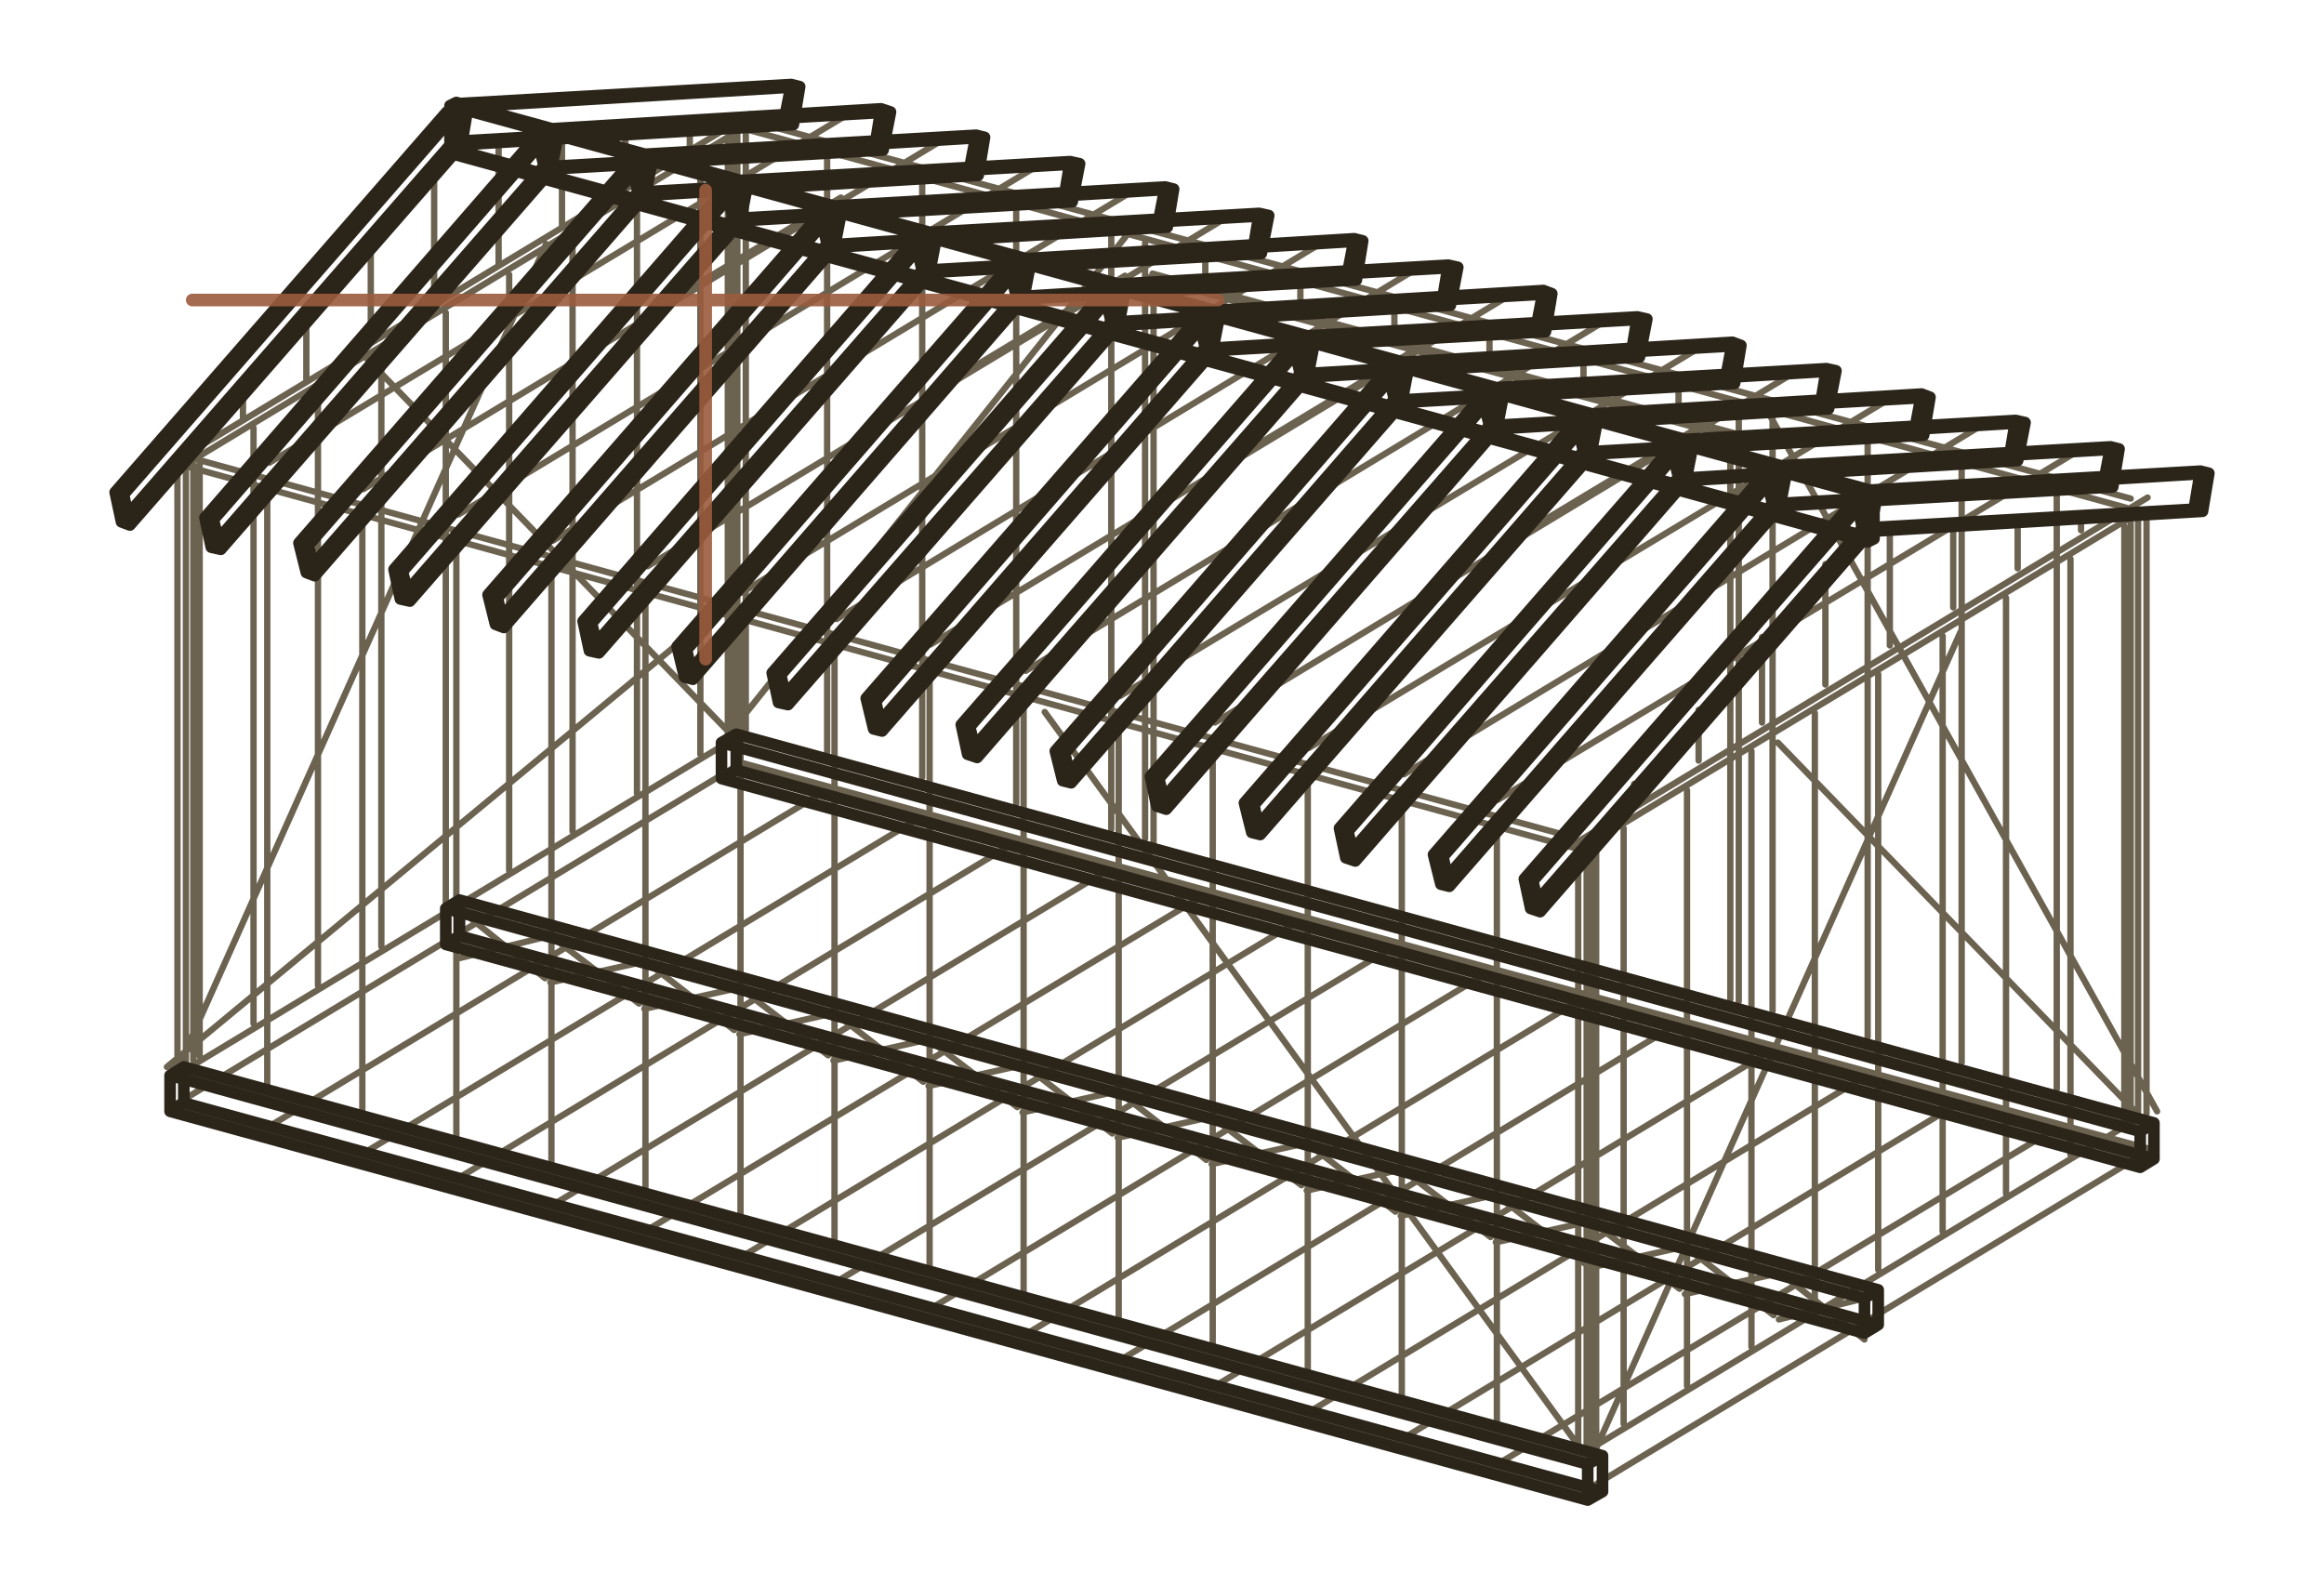
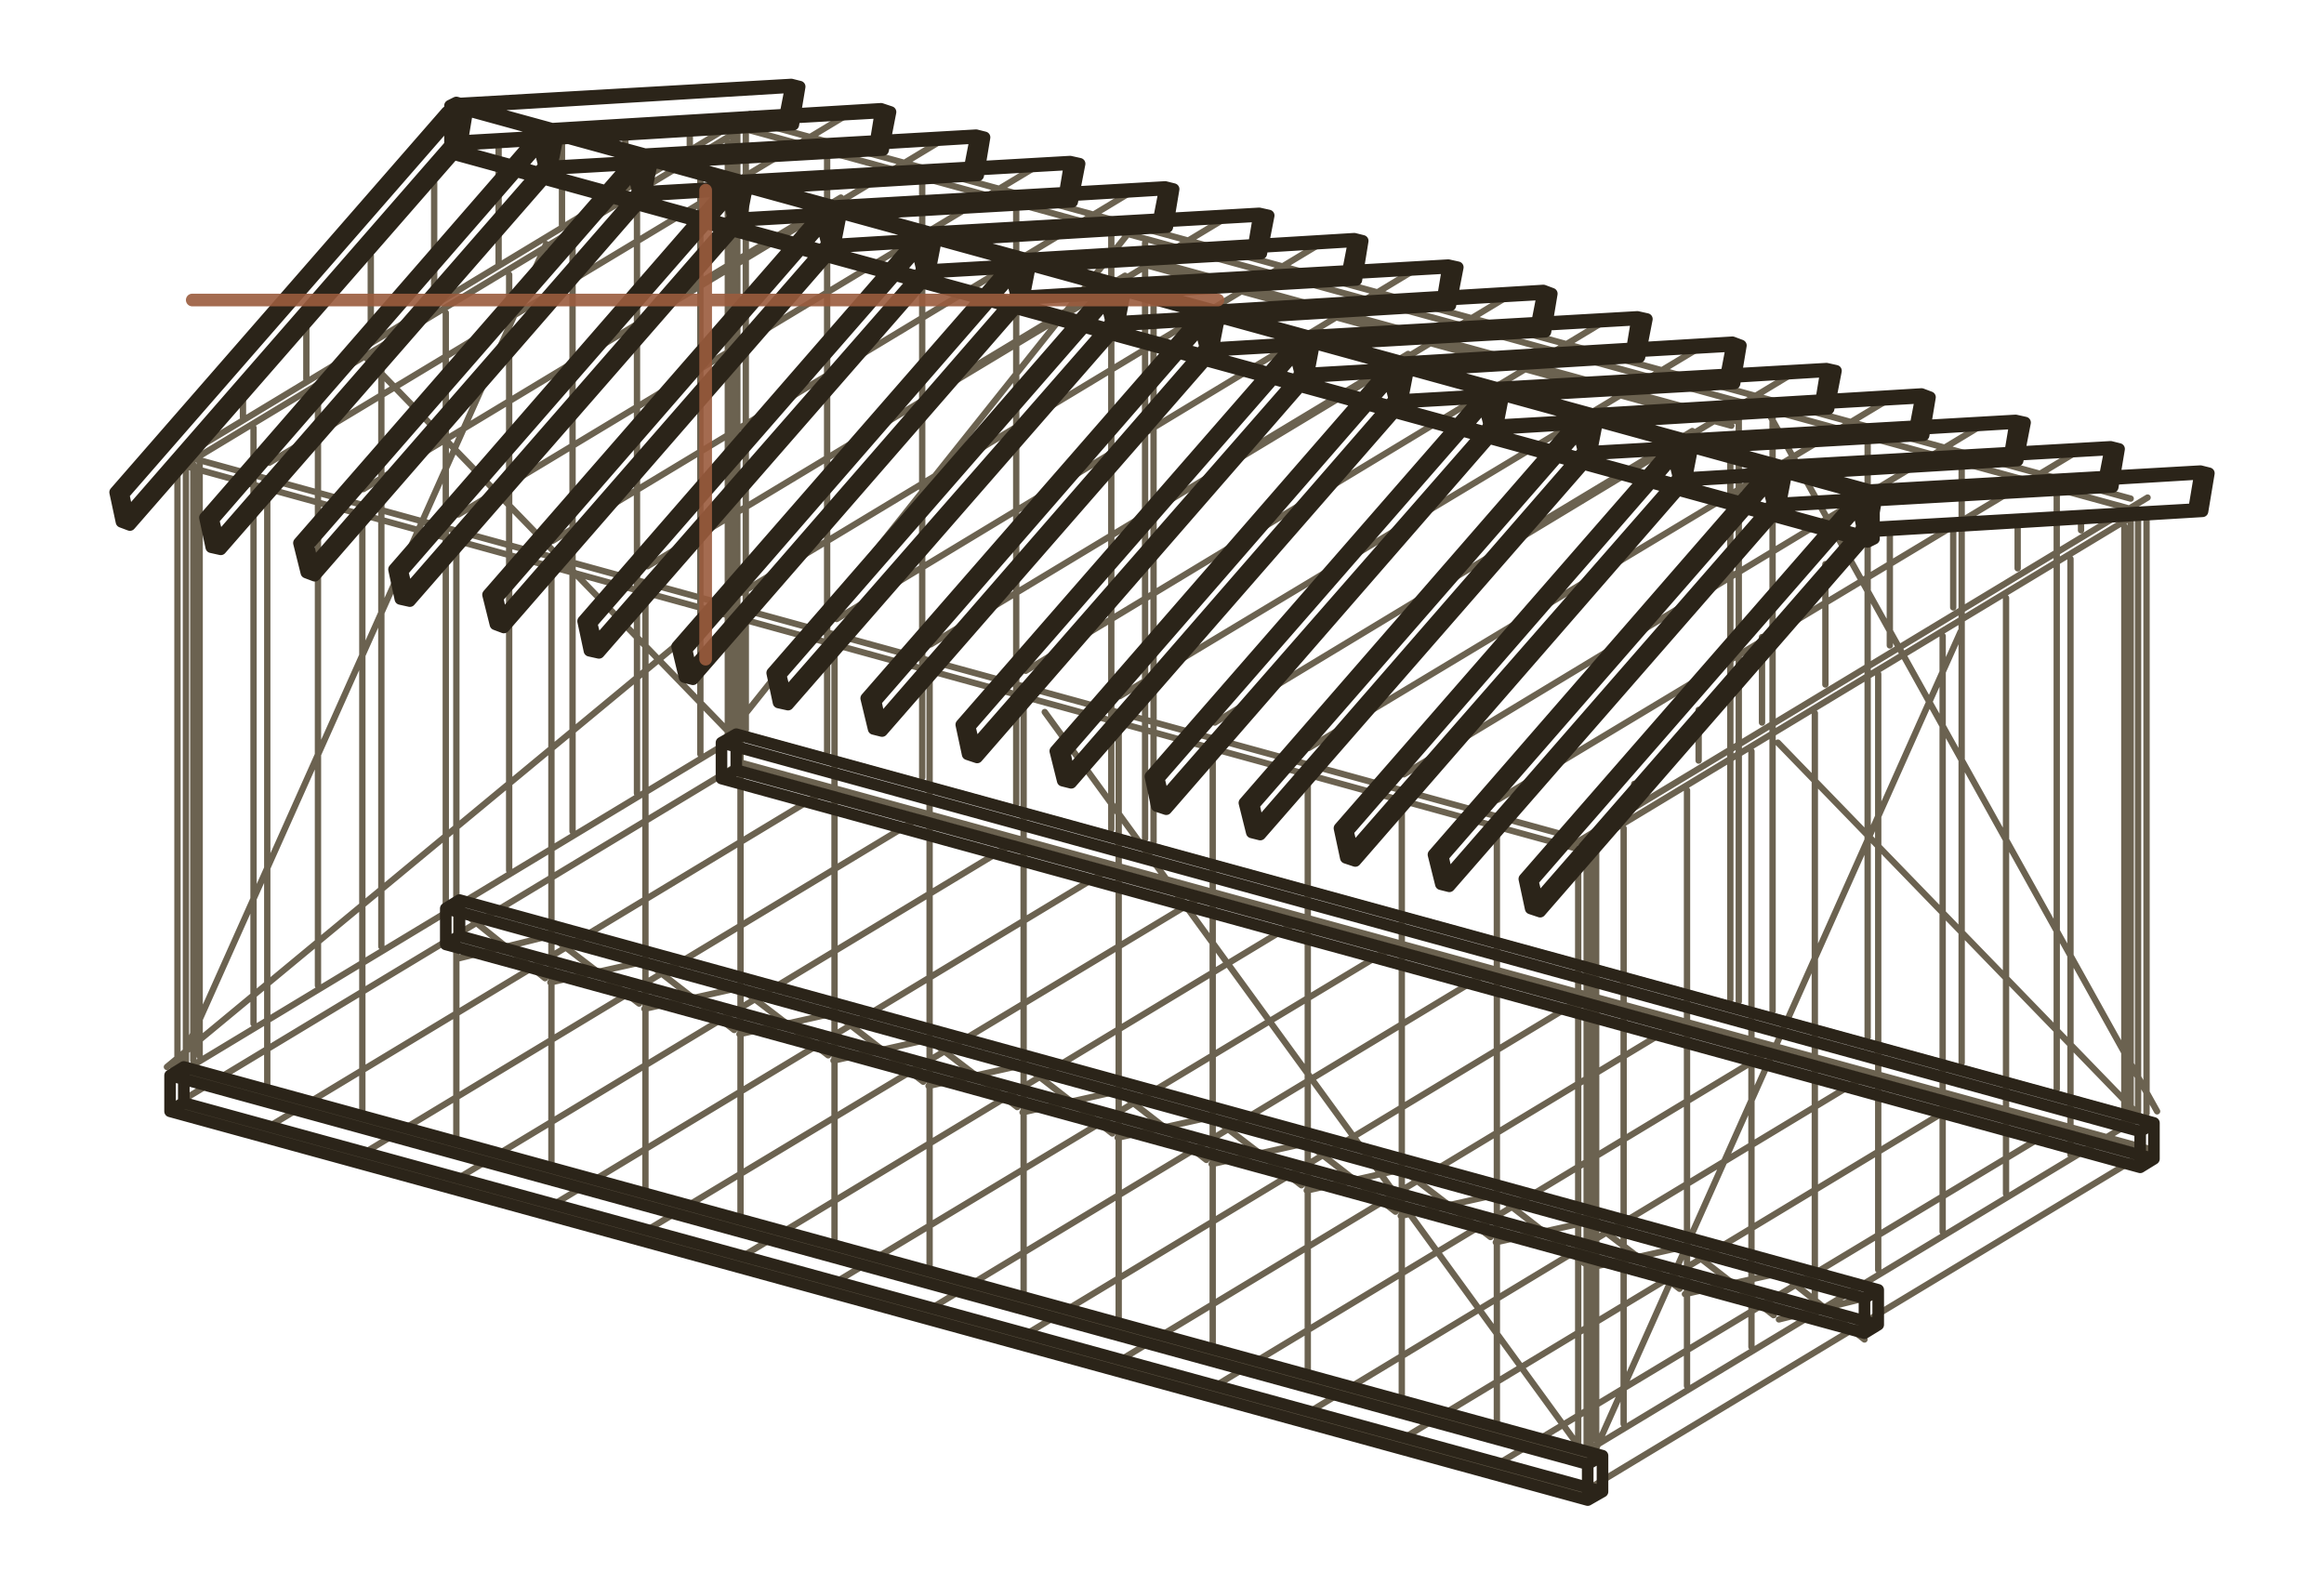
<svg xmlns="http://www.w3.org/2000/svg" viewBox="0 0 220 150" width="220" height="150" role="img">
  <g fill="none" stroke="#6b6250" stroke-width="0.6" stroke-linecap="round">
-     <path d="M69.9 72.4L16.7 104.5M78.4 74.7L25.2 106.8M87.4 77.2L34.2 109.3M96.3 79.6L43.1 111.7M105.3 82.1L52.1 114.2M114.2 84.6L61 116.6M123.2 87L70 119.1M132.1 89.5L78.9 121.5M141.1 91.9L87.9 124M150 94.4L96.8 126.5M159 96.8L105.8 128.9M167.9 99.3L114.7 131.4M176.9 101.7L123.7 133.8M185.8 104.2L132.6 136.3M194.8 106.7L141.6 138.7M203.3 109L150.1 141.1M69.8 72.1L204 108.9M16 104.5L150.2 141.4M43.9 86.4L51.6 92.6M43.5 90.7L51.2 88.8M52.4 88.8L60.5 95M52.1 93L60.2 91.2M61.4 91.2L69.5 97.5M61 95.5L69.1 93.7M70.3 93.7L78.4 99.9M70 97.9L78.1 96.1M79.3 96.1L87.4 102.4M78.9 100.4L87 98.6M88.2 98.6L96.3 104.8M87.9 102.8L96 101M97.2 101L105.3 107.3M96.8 105.3L104.9 103.5M106.1 103.5L114.2 109.8M105.8 107.7L113.9 105.9M115.1 106L123.2 112.2M114.7 110.2L122.8 108.4M124 108.4L132.1 114.7M123.7 112.7L131.8 110.9M133 110.9L141.1 117.1M132.6 115.1L140.7 113.3M141.9 113.3L150 119.6M141.6 117.6L149.7 115.8M150.9 115.8L159 122M150.5 120L158.6 118.2M159.8 118.2L167.9 124.5M159.5 122.5L167.6 120.7M168.8 120.7L176.5 126.8M168.4 124.9L176.1 123M69.4 69.2L203.6 106M69.4 11.9L203.6 48.7M71.3 11.5L201.7 47.2M69.8 68.8L69.8 12.4M78.3 71.2L78.3 14.8M87.3 73.6L87.3 17.2M96.2 76.1L96.2 19.7M105.2 78.5L105.2 22.1M167.8 95.7L167.8 39.3M176.8 98.2L176.8 41.8M185.7 100.6L185.7 44.2M194.7 103.1L194.7 46.7M203.2 105.4L203.2 49M70.6 69.1L70.6 12.7M202.4 105.2L202.4 48.8M108.4 79.4L108.4 23M109.2 79.7L109.2 27.9M164.6 94.8L164.6 38.4M163.8 94.6L163.8 42.8M109.1 25.9L164.5 41.1M108.5 26.2L163.9 41.4M114.1 25.8L114.1 24.6M123.1 28.3L123.1 27.1M132 30.7L132 29.5M141 33.2L141 32M149.9 35.6L149.9 34.4M158.9 38.1L158.9 36.9M69.9 68.4L106.8 22.1M167.2 38.7L204.2 105.2M150.6 138L16.4 101.1M150.6 80.7L16.4 43.8M148.7 79.2L18.3 43.4M150.2 137.4L150.2 81M141.7 135.1L141.7 78.7M132.7 132.6L132.7 76.2M123.8 130.1L123.8 73.7M114.8 127.7L114.8 71.3M105.9 125.2L105.9 68.8M96.9 122.8L96.9 66.4M88 120.3L88 63.9M79 117.9L79 61.5M70.1 115.4L70.1 59M61.1 113L61.1 56.6M52.2 110.5L52.2 54.1M43.2 108L43.2 51.7M34.3 105.6L34.3 49.2M25.3 103.1L25.3 46.7M16.8 100.8L16.8 44.4M149.4 137.2L149.4 80.8M17.6 101L17.6 44.6M150.1 137.8L98.9 67.4M67 58.6L15.8 101M202 106.1L150.3 137.3M202 48.8L150.3 80M203.3 47.1L149 79.9M201.7 105.8L201.7 49.4M196 109.3L196 52.9M189.9 113L189.9 56.6M183.9 116.6L183.9 60.2M177.8 120.2L177.8 63.8M171.8 123.9L171.8 67.5M165.8 127.5L165.8 71.1M159.7 131.2L159.7 74.8M153.7 134.8L153.7 78.4M150.6 136.7L150.6 80.3M201.1 106.2L201.1 49.8M151.1 136.3L151.1 79.9M202.8 105.9L168.3 70.3M185.6 59.8L151.1 137.1M18 101L69.7 69.8M18 43.7L69.7 12.5M16.7 43.6L71 10.8M18.3 100.4L18.3 44M24 96.9L24 40.5M30.1 93.3L30.1 36.9M36.1 89.6L36.1 33.2M42.2 86L42.2 29.6M48.2 82.4L48.2 26M54.2 78.7L54.2 22.3M60.3 75.1L60.3 18.7M66.3 71.4L66.3 15M69.4 69.6L69.4 13.2M18.9 100L18.9 43.6M68.9 69.9L68.9 13.5M17.2 100.3L51.7 23.1M34.4 33.6L68.9 69.2M79.8 11.1L25.5 43.8M88.8 13.5L34.4 46.3M97.7 16L43.4 48.7M106.7 18.4L52.3 51.2M115.6 20.9L61.3 53.6M124.6 23.3L70.2 56.1M133.5 25.8L79.2 58.6M142.5 28.2L88.1 61M151.4 30.7L97.1 63.5M160.4 33.2L106 65.9M169.3 35.6L115 68.4M178.3 38.1L123.9 70.8M187.2 40.5L132.9 73.3M196.2 43L141.8 75.7M79.6 18.7L61.5 29.6M106.5 26.1L88.4 37M133.3 33.5L115.2 44.4M160.2 40.8L142.1 51.7M65.3 14.1L65.3 12.6M59.2 17.7L59.2 12.9M53.2 21.3L53.2 13.3M47.2 25L47.2 13.6M41.1 28.6L41.1 17.3M35.1 32.3L35.1 24.2M29 35.9L29 31.1M23 39.5L23 38M197 50.2L197 48.7M191 53.8L191 49M184.9 57.5L184.9 49.4M178.9 61.1L178.9 49.8M172.8 64.8L172.8 53.4M166.8 68.4L166.8 60.3M160.8 72L160.8 67.2M154.7 75.7L154.7 74.2" />
+     <path d="M69.9 72.4L16.7 104.5M78.4 74.7L25.2 106.8M87.4 77.2L34.2 109.3M96.3 79.6L43.1 111.7M105.3 82.1L52.1 114.2M114.2 84.6L61 116.6M123.2 87L70 119.1M132.1 89.5L78.9 121.5M141.1 91.9L87.9 124M150 94.4L96.8 126.5M159 96.8L105.8 128.9M167.9 99.3L114.7 131.4M176.9 101.7L123.7 133.8M185.8 104.2L132.6 136.3M194.8 106.7L141.6 138.7M203.3 109L150.1 141.1M69.8 72.1L204 108.9M16 104.5L150.2 141.4M43.9 86.4L51.6 92.6M43.5 90.7L51.2 88.8M52.4 88.8L60.5 95M52.1 93L60.2 91.2M61.4 91.2L69.5 97.5M61 95.5L69.1 93.7M70.3 93.7L78.4 99.9M70 97.9L78.1 96.1M79.3 96.1L87.4 102.4M78.9 100.4L87 98.6M88.2 98.6L96.3 104.8M87.9 102.8L96 101M97.2 101L105.3 107.3M96.8 105.3L104.9 103.5M106.1 103.5L114.2 109.8M105.8 107.7L113.9 105.9M115.1 106L123.2 112.2M114.7 110.2L122.8 108.4M124 108.4L132.1 114.7M123.7 112.7L131.8 110.9M133 110.9L141.1 117.1M132.6 115.1L140.7 113.3M141.9 113.3L150 119.6M141.6 117.6L149.7 115.8M150.9 115.8L159 122M150.5 120L158.6 118.2M159.8 118.2L167.9 124.5M159.5 122.5L167.6 120.7M168.8 120.7L176.5 126.8M168.4 124.9L176.1 123M69.4 69.2L203.6 106M69.4 11.9L203.6 48.7M71.3 11.5L201.7 47.2M69.8 68.8L69.8 12.4M78.3 71.2L78.3 14.8M87.3 73.6L87.3 17.2M96.2 76.1L96.2 19.7M105.2 78.5L105.2 22.1M167.8 95.7L167.8 39.3M176.8 98.2L176.8 41.8M185.7 100.6L185.7 44.2M194.7 103.1L194.7 46.7M203.2 105.4L203.2 49M70.6 69.1L70.6 12.7M202.4 105.2L202.4 48.8M108.4 79.4L108.4 23M109.2 79.7L109.2 27.9M164.6 94.8L164.6 38.4M163.8 94.6L163.8 42.8M109.1 24.7L164.5 39.9M108.5 25.1L163.9 40.3M69.9 68.4L106.8 22.1M167.2 38.7L204.2 105.2M150.6 138L16.4 101.1M150.6 80.7L16.4 43.8M148.7 79.2L18.3 43.4M150.2 137.4L150.2 81M141.7 135.1L141.7 78.7M132.7 132.6L132.7 76.2M123.8 130.1L123.8 73.7M114.8 127.7L114.8 71.3M105.9 125.2L105.9 68.8M96.9 122.8L96.9 66.4M88 120.3L88 63.9M79 117.9L79 61.5M70.1 115.4L70.1 59M61.1 113L61.1 56.6M52.2 110.5L52.2 54.1M43.2 108L43.2 51.7M34.3 105.6L34.3 49.2M25.3 103.1L25.3 46.7M16.8 100.8L16.8 44.4M149.4 137.2L149.4 80.8M17.6 101L17.6 44.6M150.1 137.8L98.9 67.4M67 58.6L15.8 101M202 106.1L150.3 137.3M202 48.8L150.3 80M203.3 47.1L149 79.9M201.7 105.8L201.7 49.4M196 109.3L196 52.9M189.9 113L189.9 56.6M183.9 116.6L183.9 60.2M177.8 120.2L177.8 63.8M171.8 123.9L171.8 67.5M165.8 127.5L165.8 71.1M159.7 131.2L159.7 74.8M153.7 134.8L153.7 78.4M150.6 136.7L150.6 80.3M201.1 106.2L201.1 49.8M151.1 136.3L151.1 79.9M202.8 105.9L168.3 70.3M185.6 59.8L151.1 137.1M18 101L69.7 69.8M18 43.7L69.7 12.5M16.7 43.6L71 10.8M18.3 100.4L18.3 44M24 96.9L24 40.5M30.1 93.3L30.1 36.9M36.1 89.6L36.1 33.2M42.2 86L42.2 29.6M48.2 82.4L48.2 26M54.2 78.7L54.2 22.3M60.3 75.1L60.3 18.7M66.3 71.4L66.3 15M69.4 69.6L69.4 13.2M18.9 100L18.9 43.6M68.9 69.9L68.9 13.5M17.2 100.3L51.7 23.1M34.4 33.6L68.9 69.2M79.8 11.1L25.5 43.8M88.8 13.5L34.4 46.3M97.7 16L43.4 48.7M106.7 18.4L52.3 51.2M115.6 20.9L61.3 53.6M124.6 23.3L70.2 56.1M133.5 25.8L79.2 58.6M142.5 28.2L88.1 61M151.4 30.7L97.1 63.5M160.4 33.2L106 65.9M169.3 35.6L115 68.4M178.3 38.1L123.9 70.8M187.2 40.5L132.9 73.3M196.2 43L141.8 75.7M79.6 18.7L61.5 29.6M106.5 26.1L88.4 37M133.3 33.5L115.2 44.4M160.2 40.8L142.1 51.7M65.3 14.1L65.3 12.6M59.2 17.7L59.2 12.9M53.2 21.3L53.2 13.3M47.2 25L47.2 13.6M41.1 28.6L41.1 17.3M35.1 32.3L35.1 24.2M29 35.9L29 31.1M23 39.5L23 38M197 50.2L197 48.7M191 53.8L191 49M184.9 57.5L184.9 49.4M178.9 61.1L178.9 49.8M172.8 64.8L172.8 53.4M166.8 68.4L166.8 60.3M160.8 72L160.8 67.2M154.7 75.7L154.7 74.2" />
  </g>
  <g fill="none" stroke="#2b2419" stroke-width="1.1" stroke-linecap="round">
    <path d="M69.7 72.9L68.3 73.7M69.7 69.5L68.3 70.3M203.9 109.7L202.6 110.5M203.9 106.3L202.6 107.1M69.7 72.9L69.7 69.5M68.3 73.7L68.3 70.3M203.9 109.7L203.9 106.3M202.6 110.5L202.6 107.1M69.7 72.9L203.9 109.7M68.3 73.7L202.6 110.5M69.7 69.5L203.9 106.3M68.3 70.3L202.6 107.1M43.5 88.6L42.2 89.4M43.5 85.2L42.2 86M177.8 125.4L176.5 126.2M177.8 122.1L176.5 122.9M43.5 88.6L43.5 85.2M42.2 89.4L42.2 86M177.8 125.4L177.8 122.1M176.5 126.2L176.5 122.9M43.5 88.6L177.8 125.4M42.2 89.4L176.5 126.2M43.5 85.2L177.8 122.1M42.2 86L176.5 122.9M17.4 104.4L16.1 105.2M17.4 101L16.1 101.8M151.7 141.2L150.3 142M151.7 137.8L150.3 138.6M17.4 104.4L17.4 101M16.1 105.2L16.1 101.8M151.7 141.2L151.7 137.8M150.3 142L150.3 138.6M17.4 104.4L151.7 141.2M16.1 105.2L150.3 142M17.4 101L151.7 137.8M16.1 101.8L150.3 138.6M75.1 11.8L74.2 11.6M75.7 8.2L74.9 8M43.7 13.7L42.8 13.4M44.3 10.1L43.5 9.8M75.1 11.8L75.7 8.2M74.2 11.6L74.9 8M43.7 13.7L44.3 10.1M42.8 13.4L43.5 9.8M75.1 11.8L43.7 13.7M74.2 11.6L42.8 13.4M75.7 8.2L44.3 10.1M74.9 8L43.5 9.8M43.8 13.6L42.9 13.4M43.1 10.8L42.3 10.6M12.3 49.7L11.5 49.4M11.7 46.8L10.9 46.6M43.8 13.6L43.1 10.8M42.9 13.4L42.3 10.6M12.3 49.7L11.7 46.8M11.5 49.4L10.9 46.6M43.8 13.6L12.3 49.7M42.9 13.4L11.5 49.4M43.1 10.8L11.7 46.8M42.3 10.6L10.9 46.6M83.6 14.2L82.8 14M84.3 10.6L83.4 10.3M52.2 16L51.4 15.8M52.9 12.4L52 12.2M83.6 14.2L84.3 10.6M82.8 14L83.4 10.3M52.2 16L52.9 12.4M51.4 15.8L52 12.2M83.6 14.2L52.2 16M82.8 14L51.4 15.8M84.3 10.6L52.9 12.4M83.4 10.3L52 12.2M52.3 16L51.5 15.7M51.6 13.1L50.8 12.9M20.9 52L20 51.8M20.2 49.2L19.4 49M52.3 16L51.6 13.1M51.5 15.7L50.8 12.9M20.9 52L20.2 49.2M20 51.8L19.4 49M52.3 16L20.9 52M51.5 15.7L20 51.8M51.6 13.1L20.2 49.2M50.8 12.9L19.4 49M92.6 16.6L91.7 16.4M93.2 13L92.4 12.8M61.1 18.5L60.3 18.2M61.8 14.9L61 14.6M92.6 16.6L93.2 13M91.7 16.4L92.4 12.8M61.1 18.5L61.8 14.9M60.3 18.2L61 14.6M92.6 16.6L61.1 18.5M91.7 16.4L60.3 18.2M93.2 13L61.8 14.9M92.4 12.8L61 14.6M61.2 18.4L60.4 18.2M60.6 15.6L59.7 15.4M29.8 54.5L29 54.2M29.2 51.6L28.3 51.4M61.2 18.4L60.6 15.6M60.4 18.2L59.7 15.4M29.8 54.5L29.2 51.6M29 54.2L28.3 51.4M61.2 18.4L29.8 54.5M60.4 18.2L29 54.2M60.6 15.6L29.2 51.6M59.7 15.4L28.3 51.4M101.5 19.1L100.7 18.9M102.2 15.5L101.3 15.3M70.1 20.9L69.3 20.7M70.8 17.3L69.9 17.1M101.5 19.1L102.2 15.5M100.7 18.9L101.3 15.3M70.1 20.9L70.8 17.3M69.3 20.7L69.9 17.1M101.5 19.1L70.1 20.9M100.7 18.9L69.3 20.7M102.2 15.5L70.8 17.3M101.3 15.3L69.9 17.1M70.2 20.9L69.4 20.6M69.5 18.1L68.7 17.8M38.8 56.9L37.9 56.7M38.1 54.1L37.3 53.9M70.2 20.9L69.5 18.1M69.4 20.6L68.7 17.8M38.8 56.9L38.1 54.1M37.9 56.7L37.3 53.9M70.2 20.9L38.8 56.9M69.4 20.6L37.9 56.7M69.5 18.1L38.1 54.1M68.7 17.8L37.3 53.9M110.5 21.5L109.6 21.3M111.1 17.9L110.3 17.7M79 23.4L78.2 23.2M79.7 19.8L78.9 19.5M110.5 21.5L111.1 17.9M109.6 21.3L110.3 17.7M79 23.4L79.7 19.8M78.2 23.2L78.9 19.5M110.5 21.5L79 23.4M109.6 21.3L78.2 23.2M111.1 17.9L79.7 19.8M110.3 17.7L78.9 19.5M79.1 23.3L78.3 23.1M78.5 20.5L77.6 20.3M47.7 59.4L46.9 59.1M47.1 56.6L46.2 56.3M79.1 23.3L78.5 20.5M78.3 23.1L77.6 20.3M47.7 59.4L47.1 56.6M46.9 59.1L46.2 56.3M79.1 23.3L47.7 59.4M78.3 23.1L46.9 59.1M78.5 20.5L47.1 56.6M77.6 20.3L46.2 56.3M119.4 24L118.6 23.8M120.1 20.4L119.2 20.2M88 25.8L87.2 25.6M88.7 22.2L87.8 22M119.4 24L120.1 20.4M118.6 23.8L119.2 20.2M88 25.8L88.7 22.2M87.2 25.6L87.8 22M119.4 24L88 25.8M118.6 23.8L87.2 25.6M120.1 20.4L88.7 22.2M119.2 20.2L87.8 22M88.1 25.8L87.3 25.6M87.4 23L86.6 22.7M56.7 61.8L55.8 61.6M56 59L55.2 58.8M88.1 25.8L87.4 23M87.3 25.6L86.6 22.7M56.7 61.8L56 59M55.8 61.6L55.2 58.8M88.1 25.8L56.7 61.8M87.3 25.6L55.8 61.6M87.4 23L56 59M86.6 22.7L55.2 58.8M128.4 26.5L127.5 26.2M129 22.8L128.2 22.6M96.9 28.3L96.1 28.1M97.6 24.7L96.8 24.5M128.4 26.5L129 22.8M127.5 26.2L128.2 22.6M96.9 28.3L97.6 24.7M96.1 28.1L96.8 24.5M128.4 26.5L96.9 28.3M127.5 26.2L96.1 28.1M129 22.8L97.6 24.7M128.2 22.6L96.8 24.5M97 28.2L96.2 28M96.4 25.4L95.5 25.2M65.6 64.3L64.8 64.1M65 61.5L64.1 61.2M97 28.2L96.4 25.4M96.2 28L95.5 25.2M65.6 64.3L65 61.5M64.8 64.1L64.1 61.2M97 28.2L65.6 64.3M96.2 28L64.8 64.1M96.4 25.4L65 61.5M95.5 25.2L64.1 61.2M137.3 28.9L136.5 28.7M138 25.3L137.1 25.1M105.9 30.8L105.1 30.5M106.6 27.1L105.7 26.9M137.3 28.9L138 25.3M136.5 28.7L137.1 25.1M105.9 30.8L106.6 27.1M105.1 30.5L105.7 26.9M137.3 28.9L105.9 30.8M136.5 28.7L105.1 30.5M138 25.3L106.6 27.1M137.1 25.1L105.7 26.9M106 30.7L105.2 30.5M105.3 27.9L104.5 27.6M74.6 66.7L73.7 66.5M73.9 63.9L73.1 63.7M106 30.7L105.3 27.9M105.2 30.5L104.5 27.6M74.6 66.7L73.9 63.9M73.7 66.5L73.1 63.7M106 30.7L74.6 66.7M105.2 30.5L73.7 66.5M105.3 27.9L73.9 63.9M104.5 27.6L73.1 63.7M146.3 31.4L145.4 31.1M146.9 27.8L146.1 27.5M114.8 33.2L114 33M115.5 29.6L114.7 29.4M146.3 31.4L146.9 27.8M145.4 31.1L146.1 27.5M114.8 33.2L115.5 29.6M114 33L114.7 29.4M146.3 31.4L114.8 33.2M145.4 31.1L114 33M146.9 27.8L115.5 29.6M146.1 27.5L114.7 29.4M114.9 33.2L114.1 32.9M114.3 30.3L113.4 30.1M83.5 69.2L82.7 69M82.9 66.4L82 66.1M114.9 33.2L114.3 30.3M114.1 32.9L113.4 30.1M83.5 69.2L82.9 66.4M82.7 69L82 66.1M114.9 33.2L83.5 69.2M114.1 32.9L82.7 69M114.3 30.3L82.9 66.4M113.4 30.1L82 66.1M155.2 33.8L154.4 33.6M155.9 30.2L155 30M123.8 35.7L123 35.4M124.5 32L123.6 31.8M155.2 33.8L155.9 30.2M154.4 33.6L155 30M123.8 35.7L124.5 32M123 35.4L123.6 31.8M155.2 33.8L123.8 35.7M154.4 33.6L123 35.4M155.9 30.2L124.5 32M155 30L123.6 31.8M123.9 35.6L123.1 35.4M123.2 32.8L122.4 32.6M92.5 71.7L91.6 71.4M91.8 68.8L91 68.6M123.9 35.6L123.2 32.8M123.1 35.4L122.4 32.6M92.5 71.7L91.8 68.8M91.6 71.4L91 68.6M123.9 35.6L92.5 71.7M123.1 35.4L91.6 71.4M123.2 32.8L91.8 68.8M122.4 32.6L91 68.6M164.2 36.3L163.3 36.1M164.8 32.7L164 32.4M132.7 38.1L131.9 37.9M133.4 34.5L132.6 34.3M164.2 36.3L164.8 32.7M163.3 36.1L164 32.4M132.7 38.1L133.4 34.5M131.9 37.9L132.6 34.3M164.2 36.3L132.7 38.1M163.3 36.1L131.9 37.9M164.8 32.7L133.4 34.5M164 32.4L132.6 34.3M132.8 38.1L132 37.8M132.2 35.2L131.3 35M101.4 74.1L100.6 73.9M100.8 71.3L99.9 71.1M132.8 38.1L132.2 35.2M132 37.8L131.3 35M101.4 74.1L100.8 71.3M100.6 73.9L99.9 71.1M132.8 38.1L101.4 74.1M132 37.8L100.6 73.9M132.2 35.2L100.8 71.3M131.3 35L99.9 71.1M173.1 38.7L172.3 38.5M173.8 35.1L172.9 34.9M141.7 40.6L140.9 40.3M142.4 37L141.5 36.7M173.1 38.7L173.8 35.1M172.3 38.5L172.9 34.9M141.7 40.6L142.4 37M140.9 40.3L141.5 36.7M173.1 38.7L141.7 40.6M172.3 38.5L140.9 40.3M173.8 35.1L142.4 37M172.9 34.9L141.5 36.7M141.8 40.5L141 40.3M141.1 37.7L140.3 37.5M110.4 76.6L109.5 76.3M109.7 73.7L108.9 73.5M141.8 40.5L141.1 37.7M141 40.3L140.3 37.5M110.4 76.6L109.7 73.7M109.5 76.3L108.9 73.5M141.8 40.5L110.4 76.6M141 40.3L109.5 76.3M141.1 37.7L109.7 73.7M140.3 37.5L108.9 73.5M182.1 41.2L181.2 41M182.7 37.6L181.9 37.3M150.6 43L149.8 42.8M151.3 39.4L150.5 39.2M182.1 41.2L182.7 37.6M181.2 41L181.9 37.3M150.6 43L151.3 39.4M149.8 42.8L150.5 39.2M182.1 41.2L150.6 43M181.2 41L149.8 42.8M182.7 37.6L151.3 39.4M181.9 37.3L150.5 39.2M150.7 43L149.9 42.7M150.1 40.2L149.2 39.9M119.3 79L118.5 78.8M118.7 76.2L117.8 76M150.7 43L150.1 40.2M149.9 42.7L149.2 39.9M119.3 79L118.7 76.2M118.5 78.8L117.8 76M150.7 43L119.3 79M149.9 42.7L118.5 78.8M150.1 40.2L118.7 76.2M149.2 39.9L117.8 76M191 43.6L190.2 43.4M191.7 40L190.8 39.8M159.6 45.5L158.8 45.3M160.3 41.9L159.4 41.6M191 43.6L191.7 40M190.2 43.4L190.8 39.8M159.6 45.5L160.3 41.9M158.8 45.3L159.4 41.6M191 43.6L159.6 45.5M190.2 43.4L158.8 45.3M191.7 40L160.3 41.9M190.8 39.8L159.4 41.6M159.7 45.4L158.9 45.2M159 42.6L158.2 42.4M128.3 81.5L127.4 81.2M127.6 78.7L126.8 78.4M159.7 45.4L159 42.6M158.9 45.2L158.2 42.4M128.3 81.5L127.6 78.7M127.4 81.2L126.8 78.4M159.7 45.4L128.3 81.5M158.9 45.2L127.4 81.2M159 42.6L127.6 78.7M158.2 42.4L126.8 78.4M200 46.1L199.1 45.9M200.6 42.5L199.8 42.3M168.5 47.9L167.7 47.7M169.2 44.3L168.4 44.1M200 46.1L200.6 42.5M199.1 45.9L199.8 42.3M168.5 47.9L169.2 44.3M167.7 47.7L168.4 44.1M200 46.1L168.5 47.9M199.1 45.9L167.7 47.7M200.6 42.5L169.2 44.3M199.8 42.3L168.4 44.1M168.6 47.9L167.8 47.7M168 45.1L167.1 44.8M137.2 83.9L136.4 83.7M136.6 81.1L135.7 80.9M168.6 47.9L168 45.1M167.8 47.7L167.1 44.8M137.2 83.9L136.6 81.1M136.4 83.7L135.7 80.9M168.6 47.9L137.2 83.9M167.8 47.7L136.4 83.7M168 45.1L136.6 81.1M167.1 44.8L135.7 80.9M208.5 48.4L207.7 48.2M209.1 44.8L208.3 44.6M177.1 50.3L176.2 50M177.7 46.7L176.9 46.4M208.5 48.4L209.1 44.8M207.7 48.2L208.3 44.6M177.1 50.3L177.7 46.7M176.2 50L176.9 46.4M208.5 48.4L177.1 50.3M207.7 48.2L176.2 50M209.1 44.8L177.7 46.7M208.3 44.6L176.9 46.4M177.2 50.2L176.3 50M176.5 47.4L175.7 47.2M145.8 86.3L144.9 86M145.1 83.4L144.3 83.2M177.2 50.2L176.5 47.4M176.3 50L175.7 47.2M145.8 86.3L145.1 83.4M144.9 86L144.3 83.2M177.2 50.2L145.8 86.3M176.3 50L144.9 86M176.5 47.4L145.1 83.4M175.7 47.2L144.3 83.2M43.2 14.2L42.6 14.5M43.2 9.7L42.6 10M177.4 51L176.8 51.3M177.4 46.5L176.8 46.9M43.2 14.2L43.2 9.7M42.6 14.5L42.6 10M177.4 51L177.4 46.5M176.8 51.3L176.8 46.9M43.2 14.2L177.4 51M42.6 14.5L176.8 51.3M43.2 9.7L177.4 46.5M42.6 10L176.8 46.9" />
  </g>
  <g fill="none" stroke="#9a5b3d" stroke-width="1.2" stroke-linecap="round" opacity="0.9">
    <path d="M66.8 62.4L66.8 18M18.2 28.4L115.3 28.4" />
  </g>
</svg>
